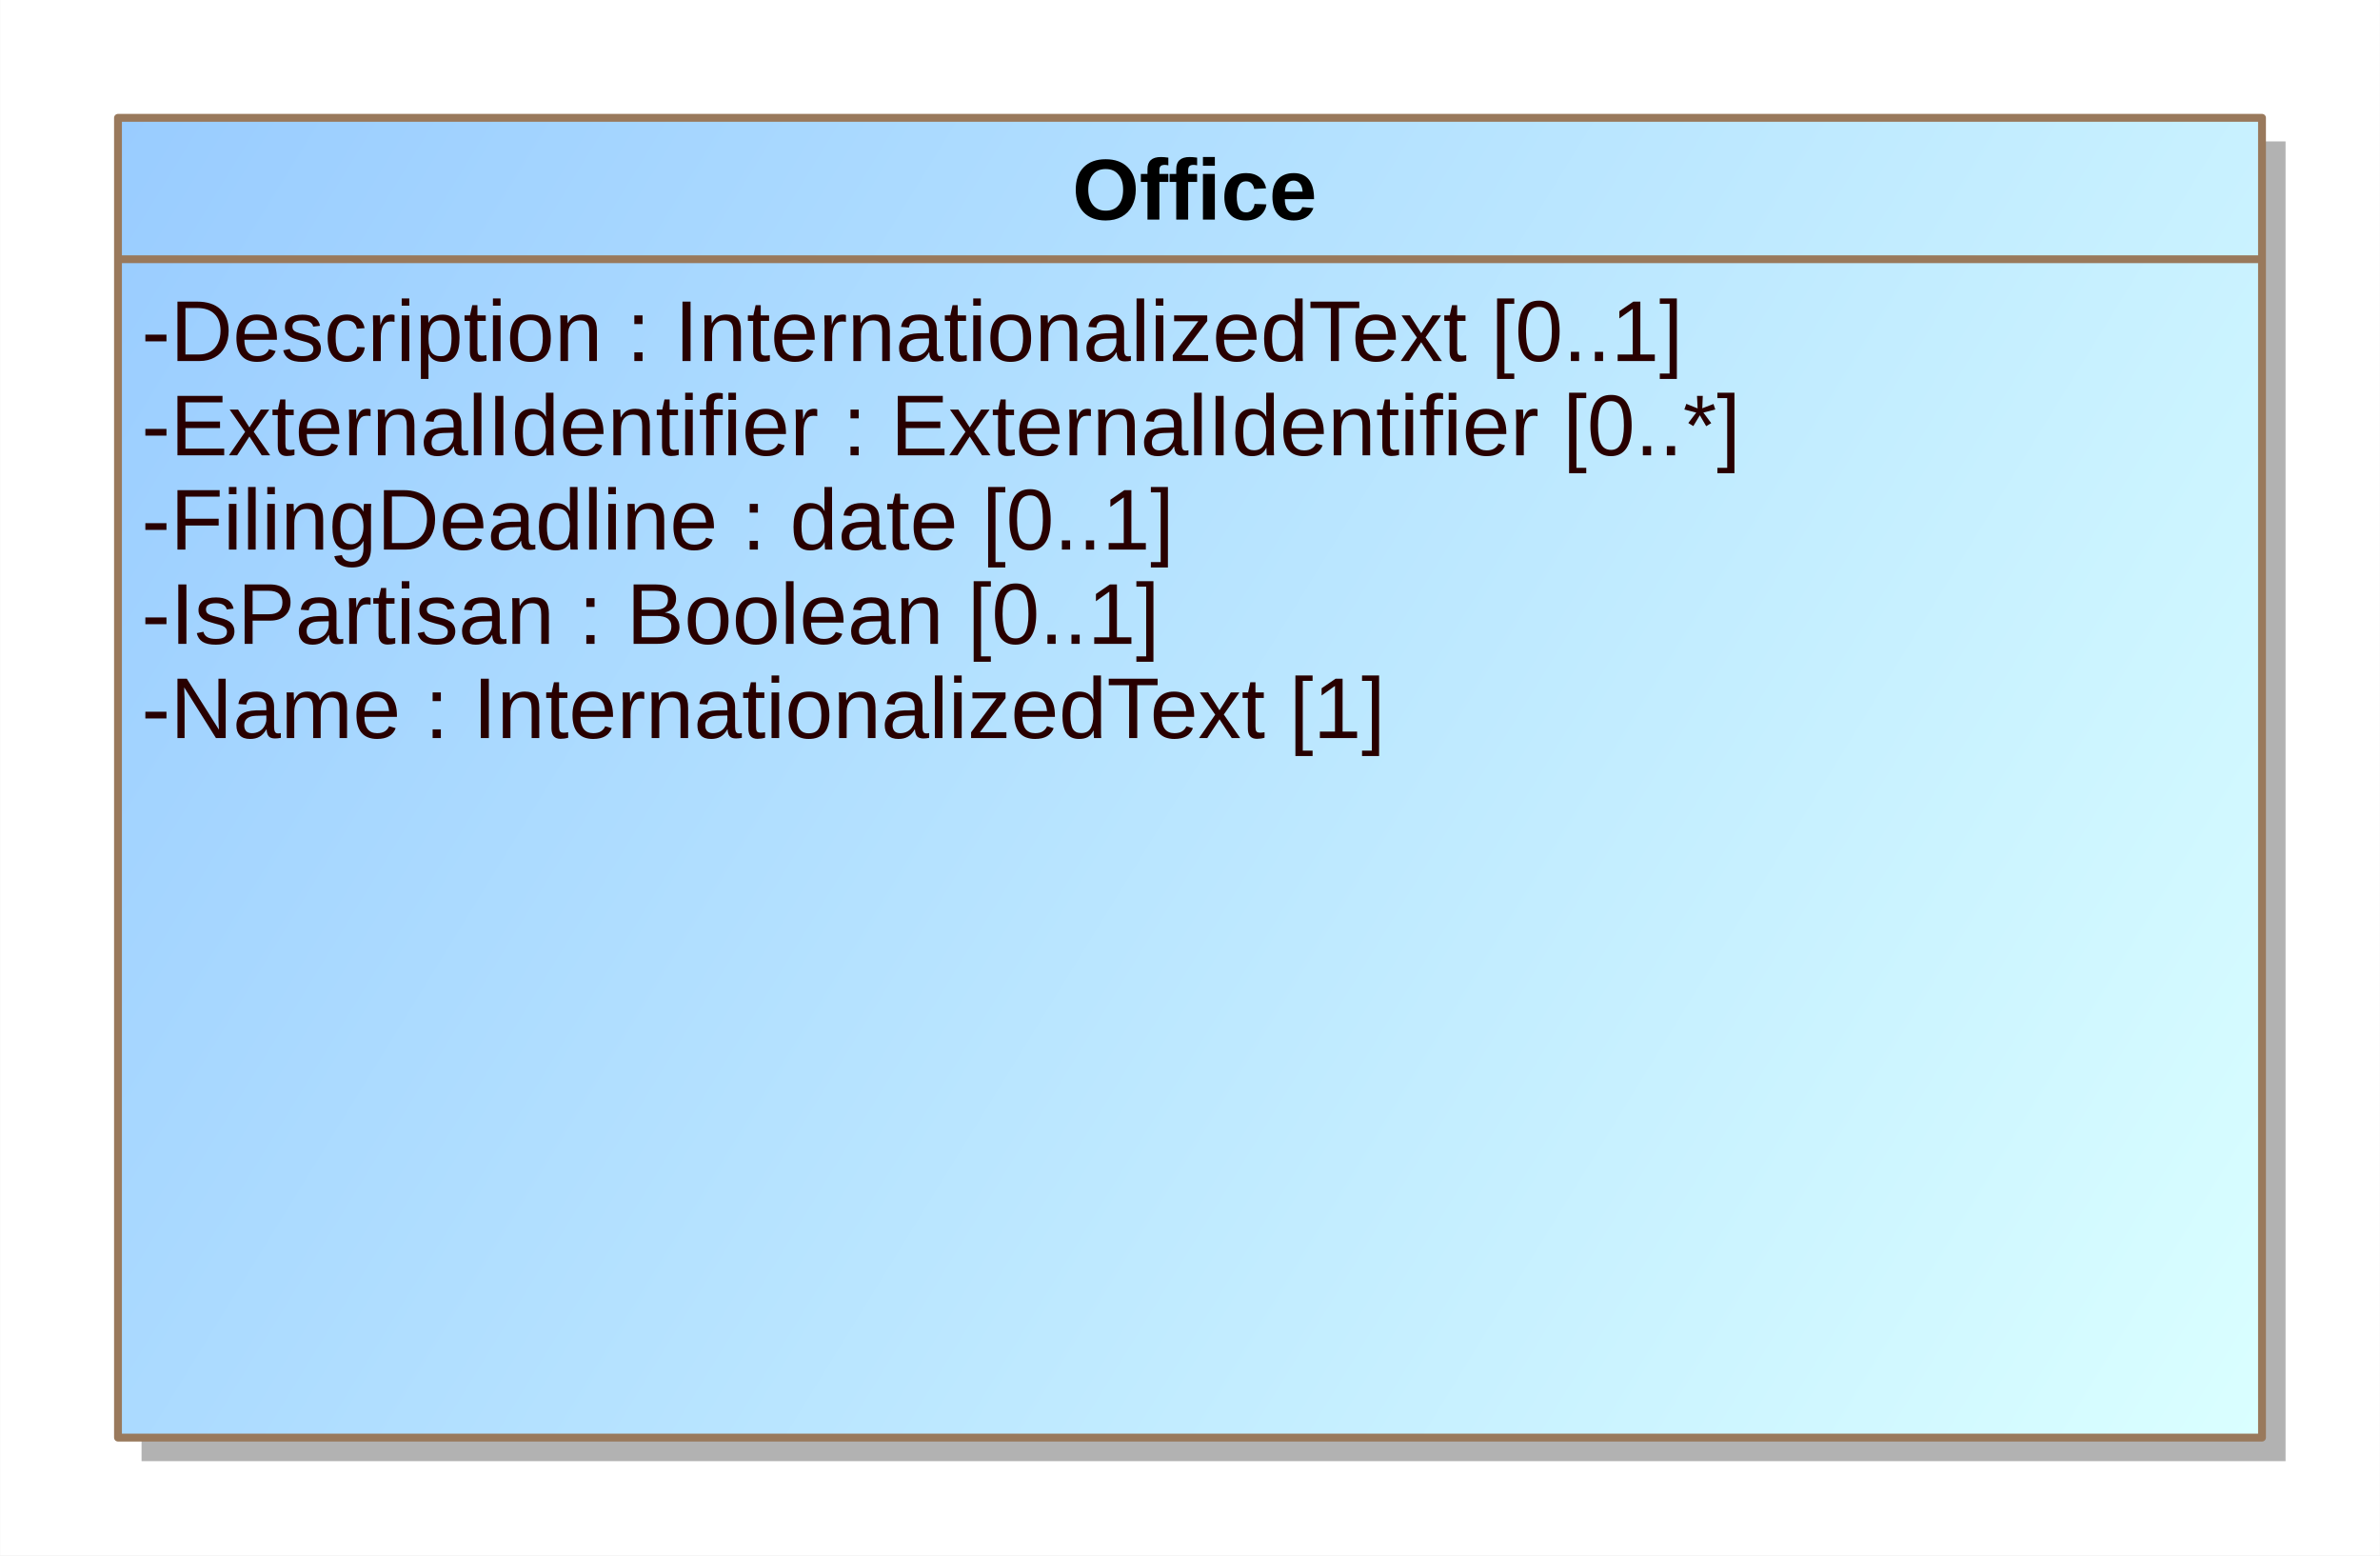
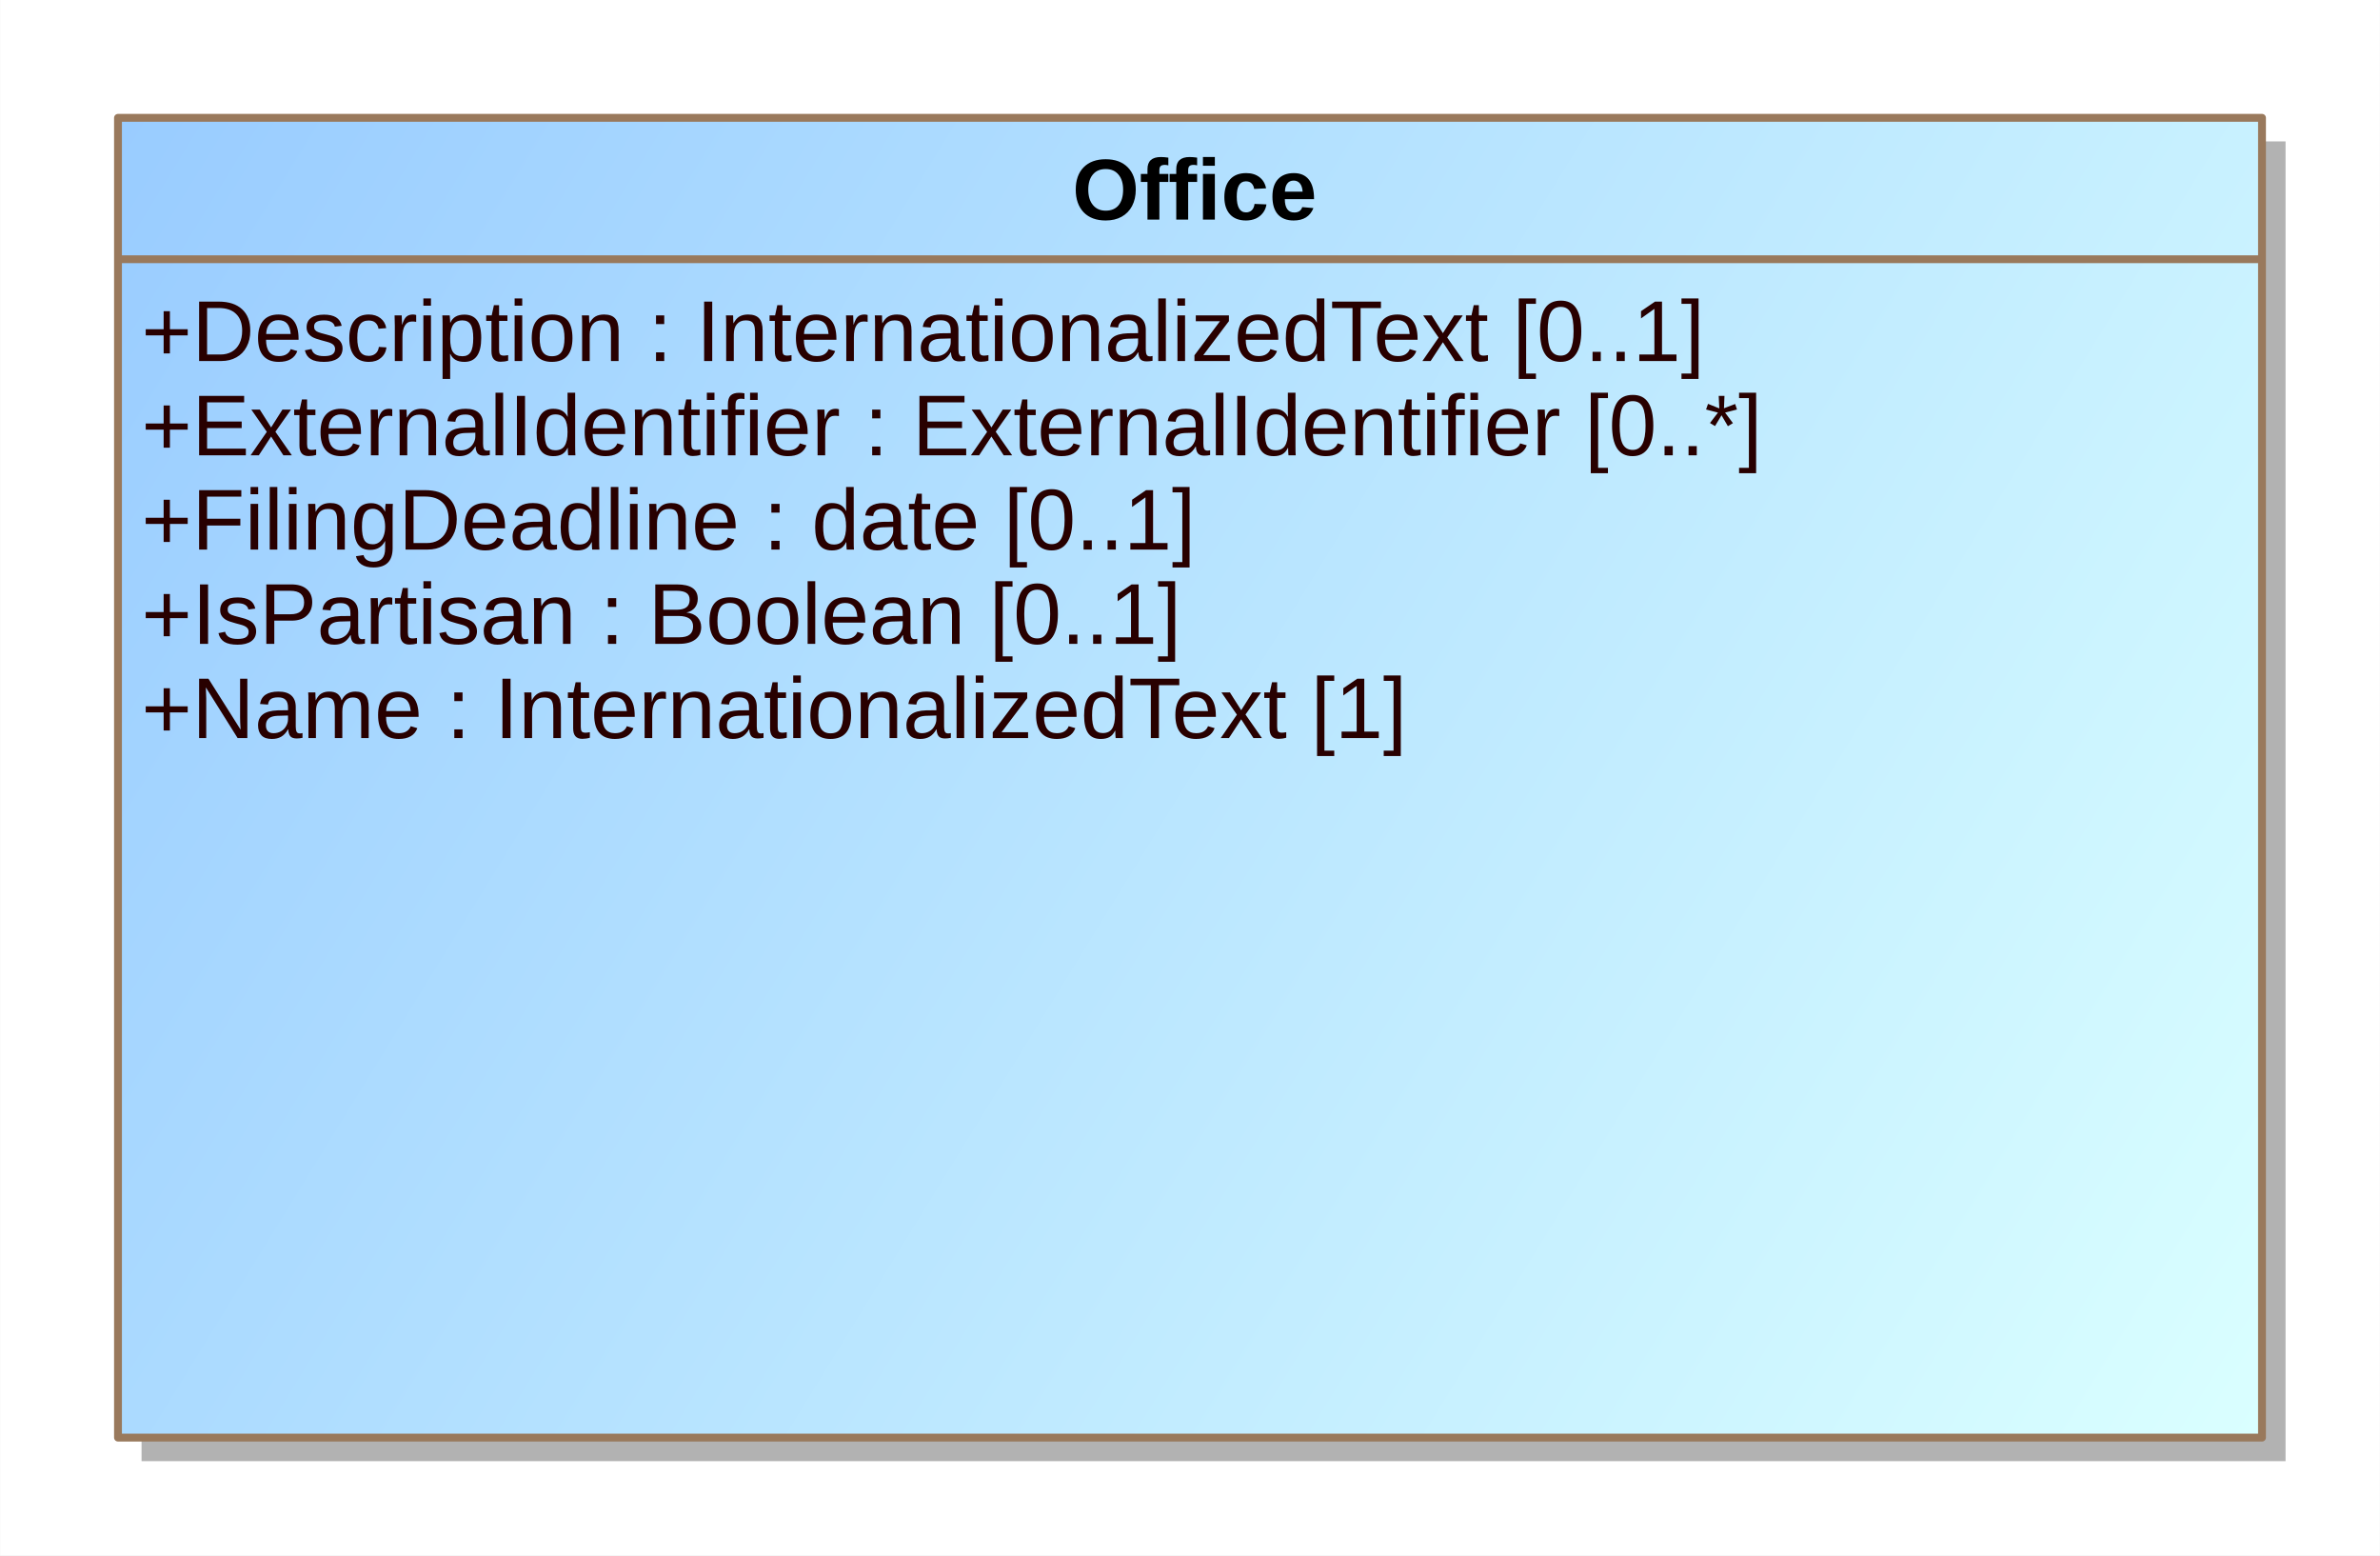
<svg xmlns="http://www.w3.org/2000/svg" fill-opacity="1" color-rendering="auto" color-interpolation="auto" text-rendering="auto" stroke="black" stroke-linecap="square" width="3.156in" stroke-miterlimit="10" shape-rendering="auto" stroke-opacity="1" fill="black" stroke-dasharray="none" font-weight="normal" stroke-width="1" viewBox="0 0 303 198" height="2.062in" font-family="'Arial'" font-style="normal" stroke-linejoin="miter" font-size="12" stroke-dashoffset="0" image-rendering="auto">
  <defs id="genericDefs" />
  <g>
    <defs id="defs1">
      <linearGradient x1="938" gradientUnits="userSpaceOnUse" x2="1211" y1="588" y2="756" id="linearGradient1" spreadMethod="pad">
        <stop stop-opacity="1" stop-color="rgb(153,204,255)" offset="0%" />
        <stop stop-opacity="1" stop-color="rgb(218,255,255)" offset="100%" />
      </linearGradient>
      <clipPath clipPathUnits="userSpaceOnUse" id="clipPath1">
        <path d="M0 0 L303 0 L303 198 L0 198 L0 0 Z" />
      </clipPath>
      <clipPath clipPathUnits="userSpaceOnUse" id="clipPath2">
        <path d="M923 573 L1226 573 L1226 771 L923 771 L923 573 Z" />
      </clipPath>
    </defs>
    <g fill="white" stroke="white">
      <rect x="0" width="303" height="198" y="0" clip-path="url(#clipPath1)" stroke="none" />
      <rect x="941" y="591" transform="translate(-923,-573)" clip-path="url(#clipPath2)" fill="rgb(178,178,178)" width="273" text-rendering="geometricPrecision" height="168" stroke="none" />
      <rect x="938" y="588" transform="translate(-923,-573)" clip-path="url(#clipPath2)" fill="url(#linearGradient1)" width="273" text-rendering="geometricPrecision" height="168" stroke="none" />
    </g>
    <g fill="rgb(153,121,92)" text-rendering="geometricPrecision" transform="translate(-923,-573)" stroke-linecap="butt" stroke="rgb(153,121,92)" stroke-linejoin="round">
      <rect fill="none" x="938" width="273" height="168" y="588" clip-path="url(#clipPath2)" />
      <line y2="606" fill="none" x1="938" clip-path="url(#clipPath2)" x2="1211" y1="606" />
-       <text x="941" font-size="11" y="666.958" clip-path="url(#clipPath2)" fill="rgb(40,0,0)" stroke="none" space="preserve">-Name : InternationalizedText [1]</text>
-       <text x="941" font-size="11" y="654.958" clip-path="url(#clipPath2)" fill="rgb(40,0,0)" stroke="none" space="preserve">-IsPartisan : Boolean [0..1]</text>
-       <text x="941" font-size="11" y="642.958" clip-path="url(#clipPath2)" fill="rgb(40,0,0)" stroke="none" space="preserve">-FilingDeadline : date [0..1]</text>
-       <text x="941" font-size="11" y="630.958" clip-path="url(#clipPath2)" fill="rgb(40,0,0)" stroke="none" space="preserve">-ExternalIdentifier : ExternalIdentifier [0..*]</text>
-       <text x="941" font-size="11" y="618.958" clip-path="url(#clipPath2)" fill="rgb(40,0,0)" stroke="none" space="preserve">-Description : InternationalizedText [0..1]</text>
+       <text x="941" font-size="11" y="666.958" clip-path="url(#clipPath2)" fill="rgb(40,0,0)" stroke="none" space="preserve">+Name : InternationalizedText [1]</text>
+       <text x="941" font-size="11" y="654.958" clip-path="url(#clipPath2)" fill="rgb(40,0,0)" stroke="none" space="preserve">+IsPartisan : Boolean [0..1]</text>
+       <text x="941" font-size="11" y="642.958" clip-path="url(#clipPath2)" fill="rgb(40,0,0)" stroke="none" space="preserve">+FilingDeadline : date [0..1]</text>
+       <text x="941" font-size="11" y="630.958" clip-path="url(#clipPath2)" fill="rgb(40,0,0)" stroke="none" space="preserve">+ExternalIdentifier : ExternalIdentifier [0..*]</text>
+       <text x="941" font-size="11" y="618.958" clip-path="url(#clipPath2)" fill="rgb(40,0,0)" stroke="none" space="preserve">+Description : InternationalizedText [0..1]</text>
    </g>
    <g text-rendering="geometricPrecision" font-size="11" font-weight="bold" transform="translate(-923,-573)" stroke-linecap="butt" stroke-linejoin="round">
      <text x="1059.5" space="preserve" y="600.958" clip-path="url(#clipPath2)" stroke="none">Office</text>
    </g>
  </g>
</svg>
